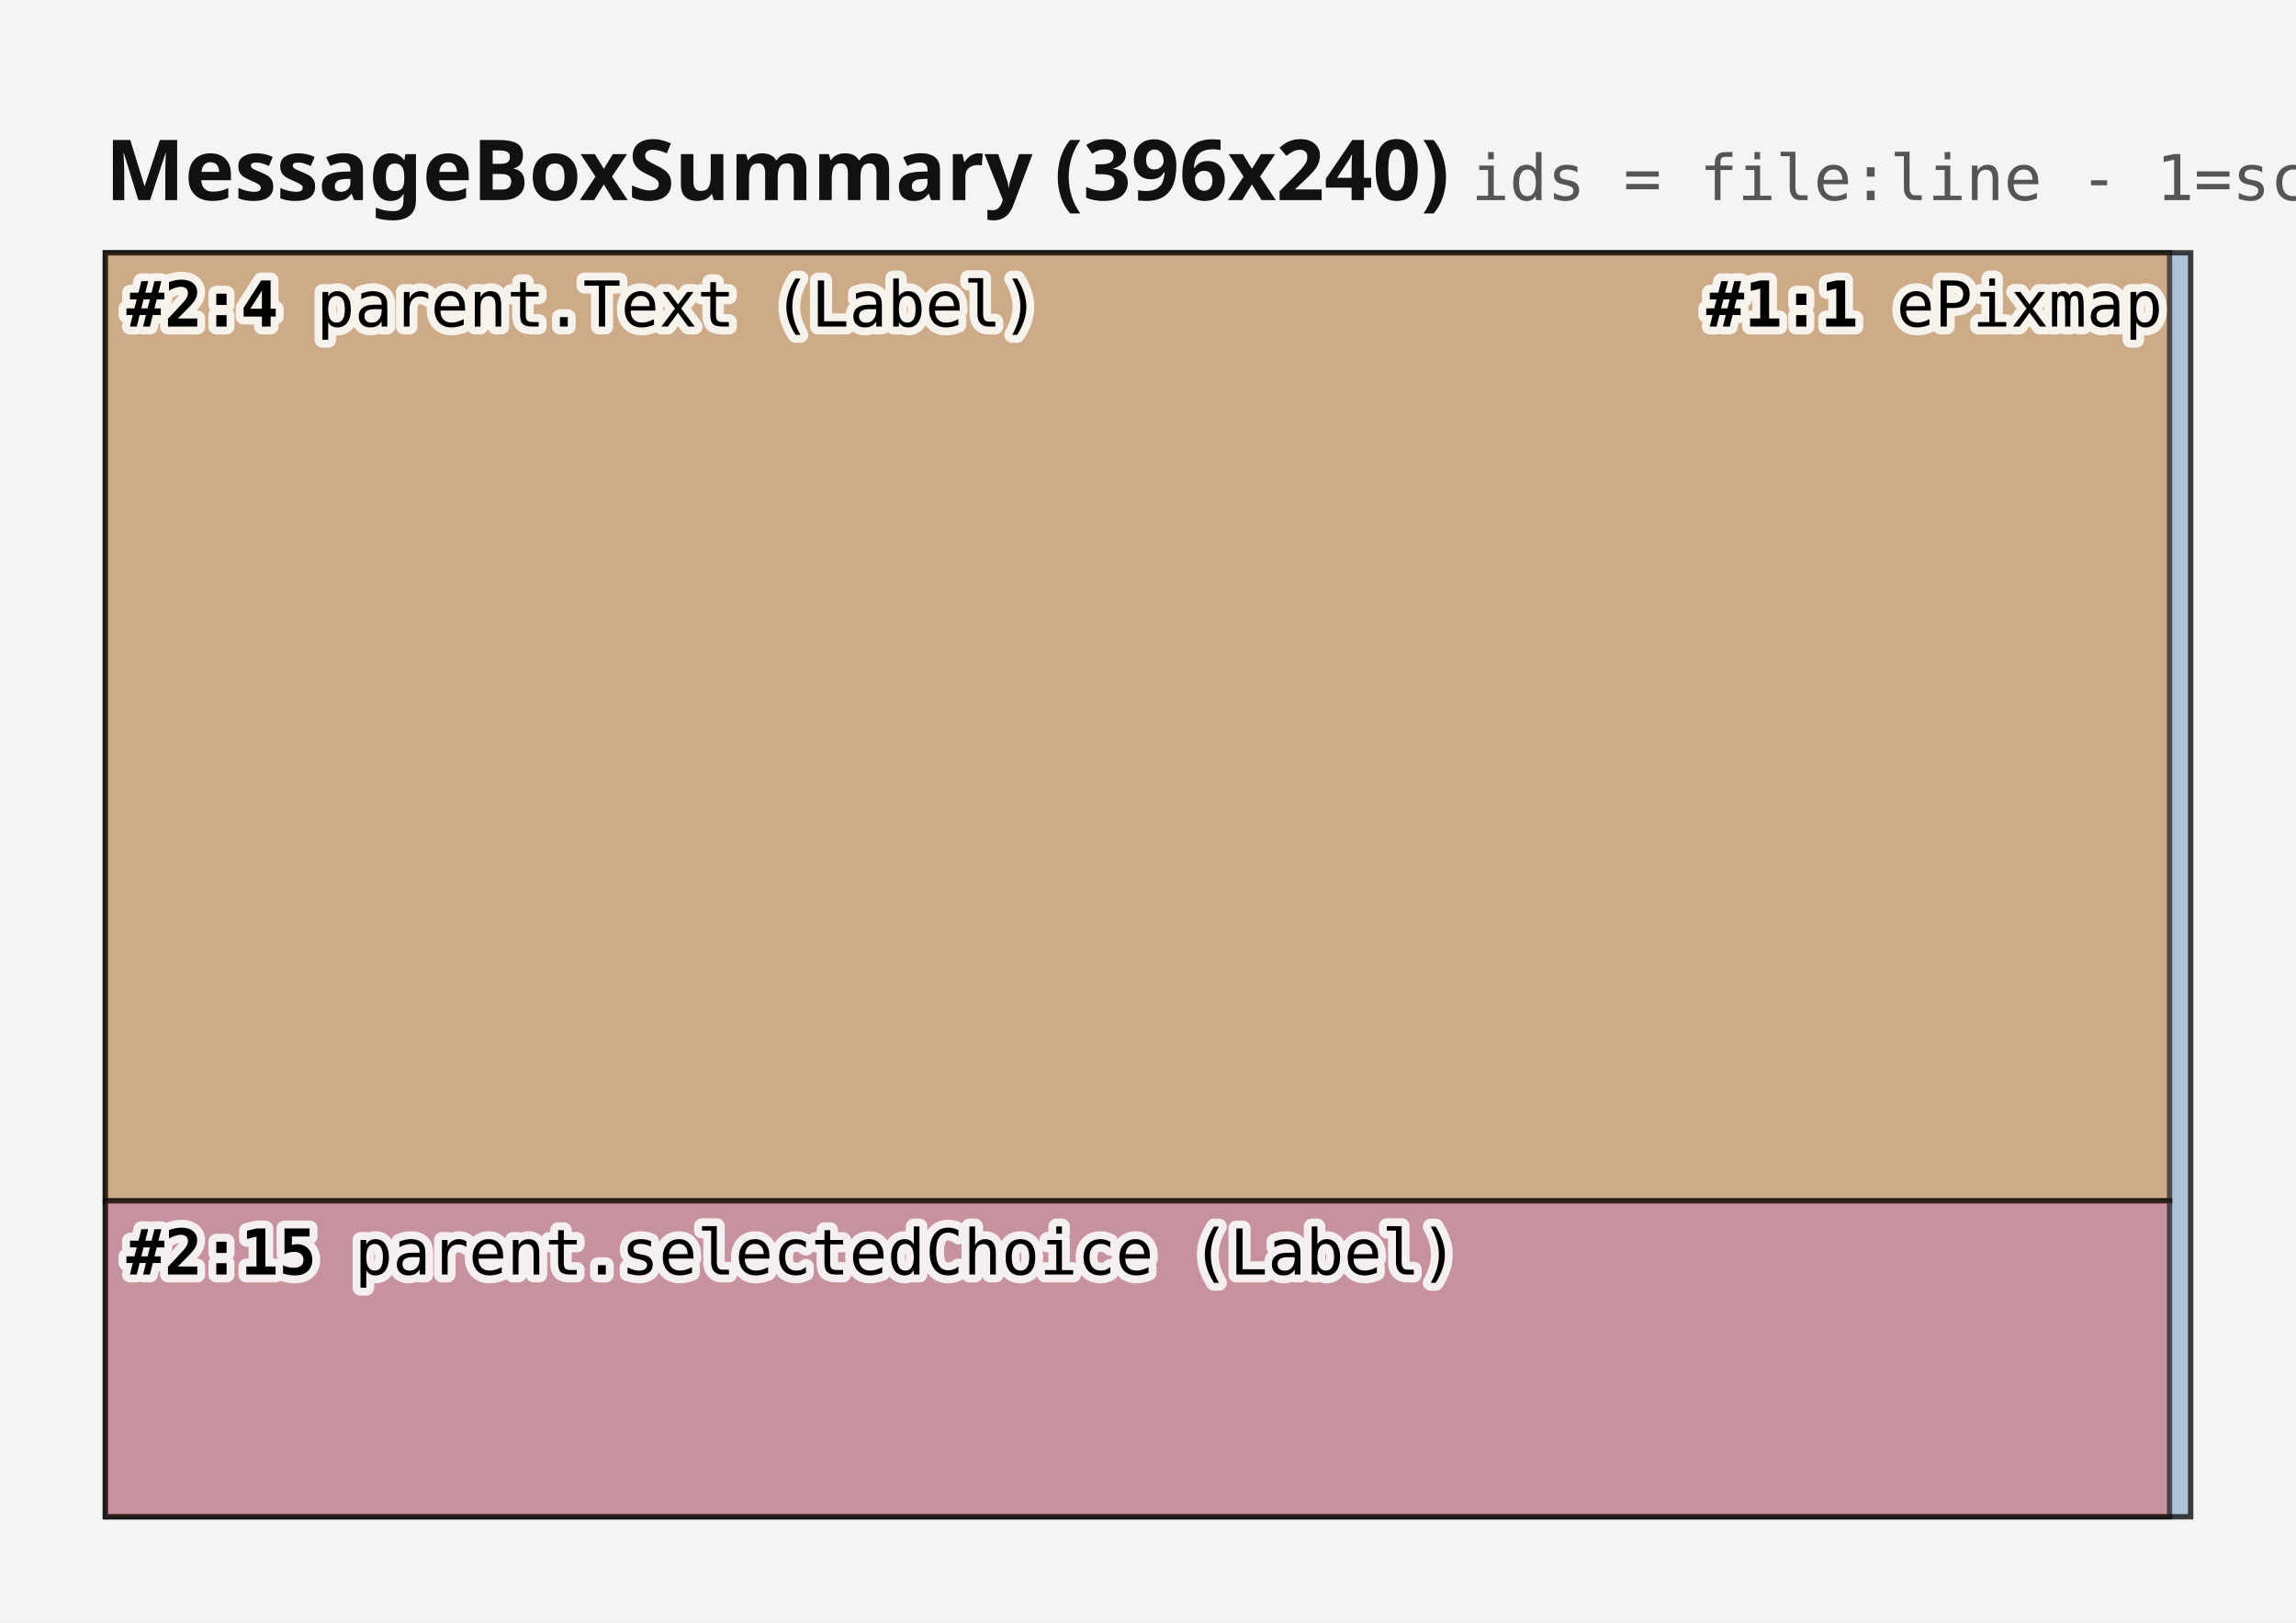
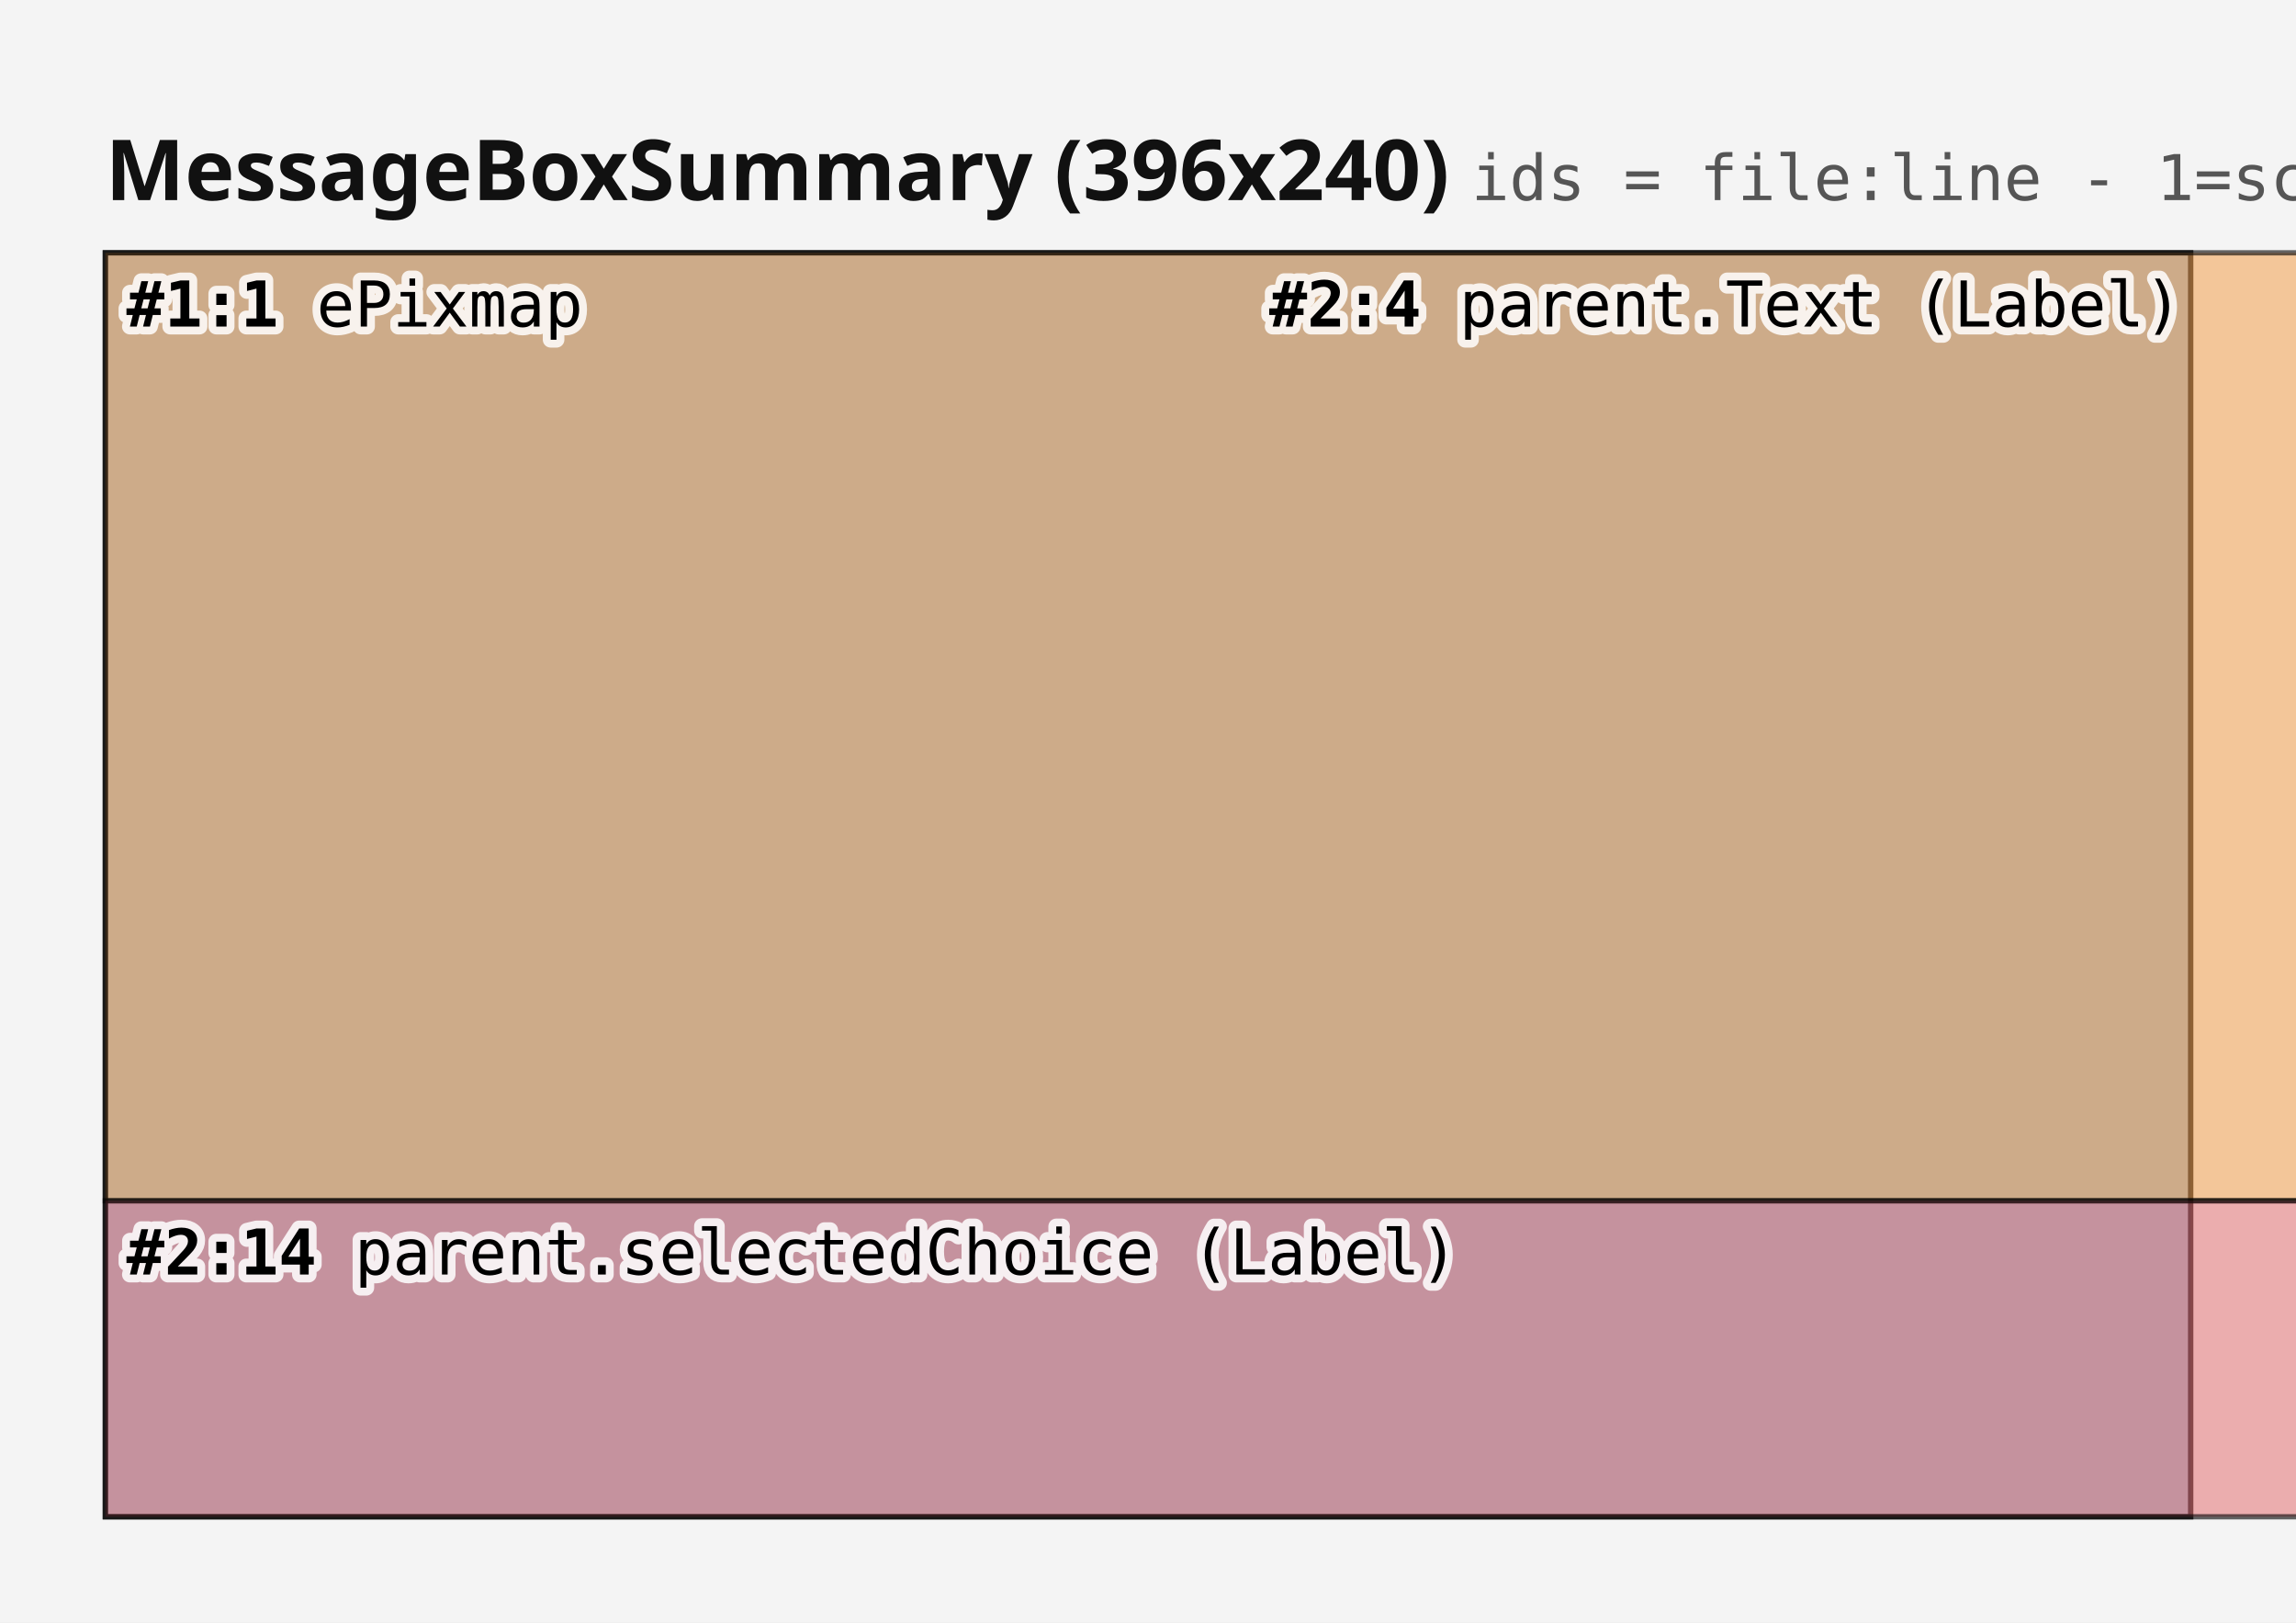
<svg xmlns="http://www.w3.org/2000/svg" width="436" height="308" viewBox="0 0 436 308">
  <rect x="0" y="0" width="436" height="308" fill="#f4f4f4" />
  <text x="20" y="38" font-family="sans-serif" font-size="16" font-weight="bold" fill="#111111">MessageBoxSummary (396x240) <tspan font-family="monospace" font-size="12" font-weight="normal" fill="#555555">ids = file:line - 1=screenpart_LCDBackground.ymlinc  2=screenpart_MessageBoxSummary.ymlinc</tspan>
  </text>
  <g data-screen="0" transform="translate(20,48)">
    <rect x="0" y="0" width="396" height="240" fill="#ffffff" stroke="#999999" stroke-width="1" />
    <rect data-ref="0:0" data-src="screenpart_LCDBackground.ymlinc:1" x="0" y="0" width="396" height="240" fill="#4e79a7" fill-opacity="0.45" stroke="#000000" stroke-opacity="0.6" stroke-width="1" />
-     <rect data-ref="0:1" data-src="screenpart_MessageBoxSummary.ymlinc:4" x="0" y="0" width="392" height="180" fill="#f28e2b" fill-opacity="0.45" stroke="#000000" stroke-opacity="0.6" stroke-width="1" />
-     <rect data-ref="0:2" data-src="screenpart_MessageBoxSummary.ymlinc:15" x="0" y="180" width="392" height="60" fill="#e15759" fill-opacity="0.45" stroke="#000000" stroke-opacity="0.6" stroke-width="1" />
+     <rect data-ref="0:1" data-src="screenpart_MessageBoxSummary.ymlinc:4" x="0" y="0" width="1920" height="180" fill="#f28e2b" fill-opacity="0.45" stroke="#000000" stroke-opacity="0.6" stroke-width="1" />
+     <rect data-ref="0:2" data-src="screenpart_MessageBoxSummary.ymlinc:14" x="0" y="180" width="1920" height="60" fill="#e15759" fill-opacity="0.45" stroke="#000000" stroke-opacity="0.6" stroke-width="1" />
    <g pointer-events="none" font-family="monospace" font-size="12" fill="#000000" stroke="#ffffff" stroke-width="3" stroke-opacity="0.85" stroke-linejoin="round" paint-order="stroke">
-       <text x="304" y="14">
+       <text x="4" y="14">
        <tspan font-weight="bold">#1:1</tspan> ePixmap</text>
-       <text x="4" y="14">
+       <text x="221" y="14">
        <tspan font-weight="bold">#2:4</tspan> parent.Text (Label)</text>
      <text x="4" y="194">
-         <tspan font-weight="bold">#2:15</tspan> parent.selectedChoice (Label)</text>
+         <tspan font-weight="bold">#2:14</tspan> parent.selectedChoice (Label)</text>
    </g>
  </g>
</svg>
